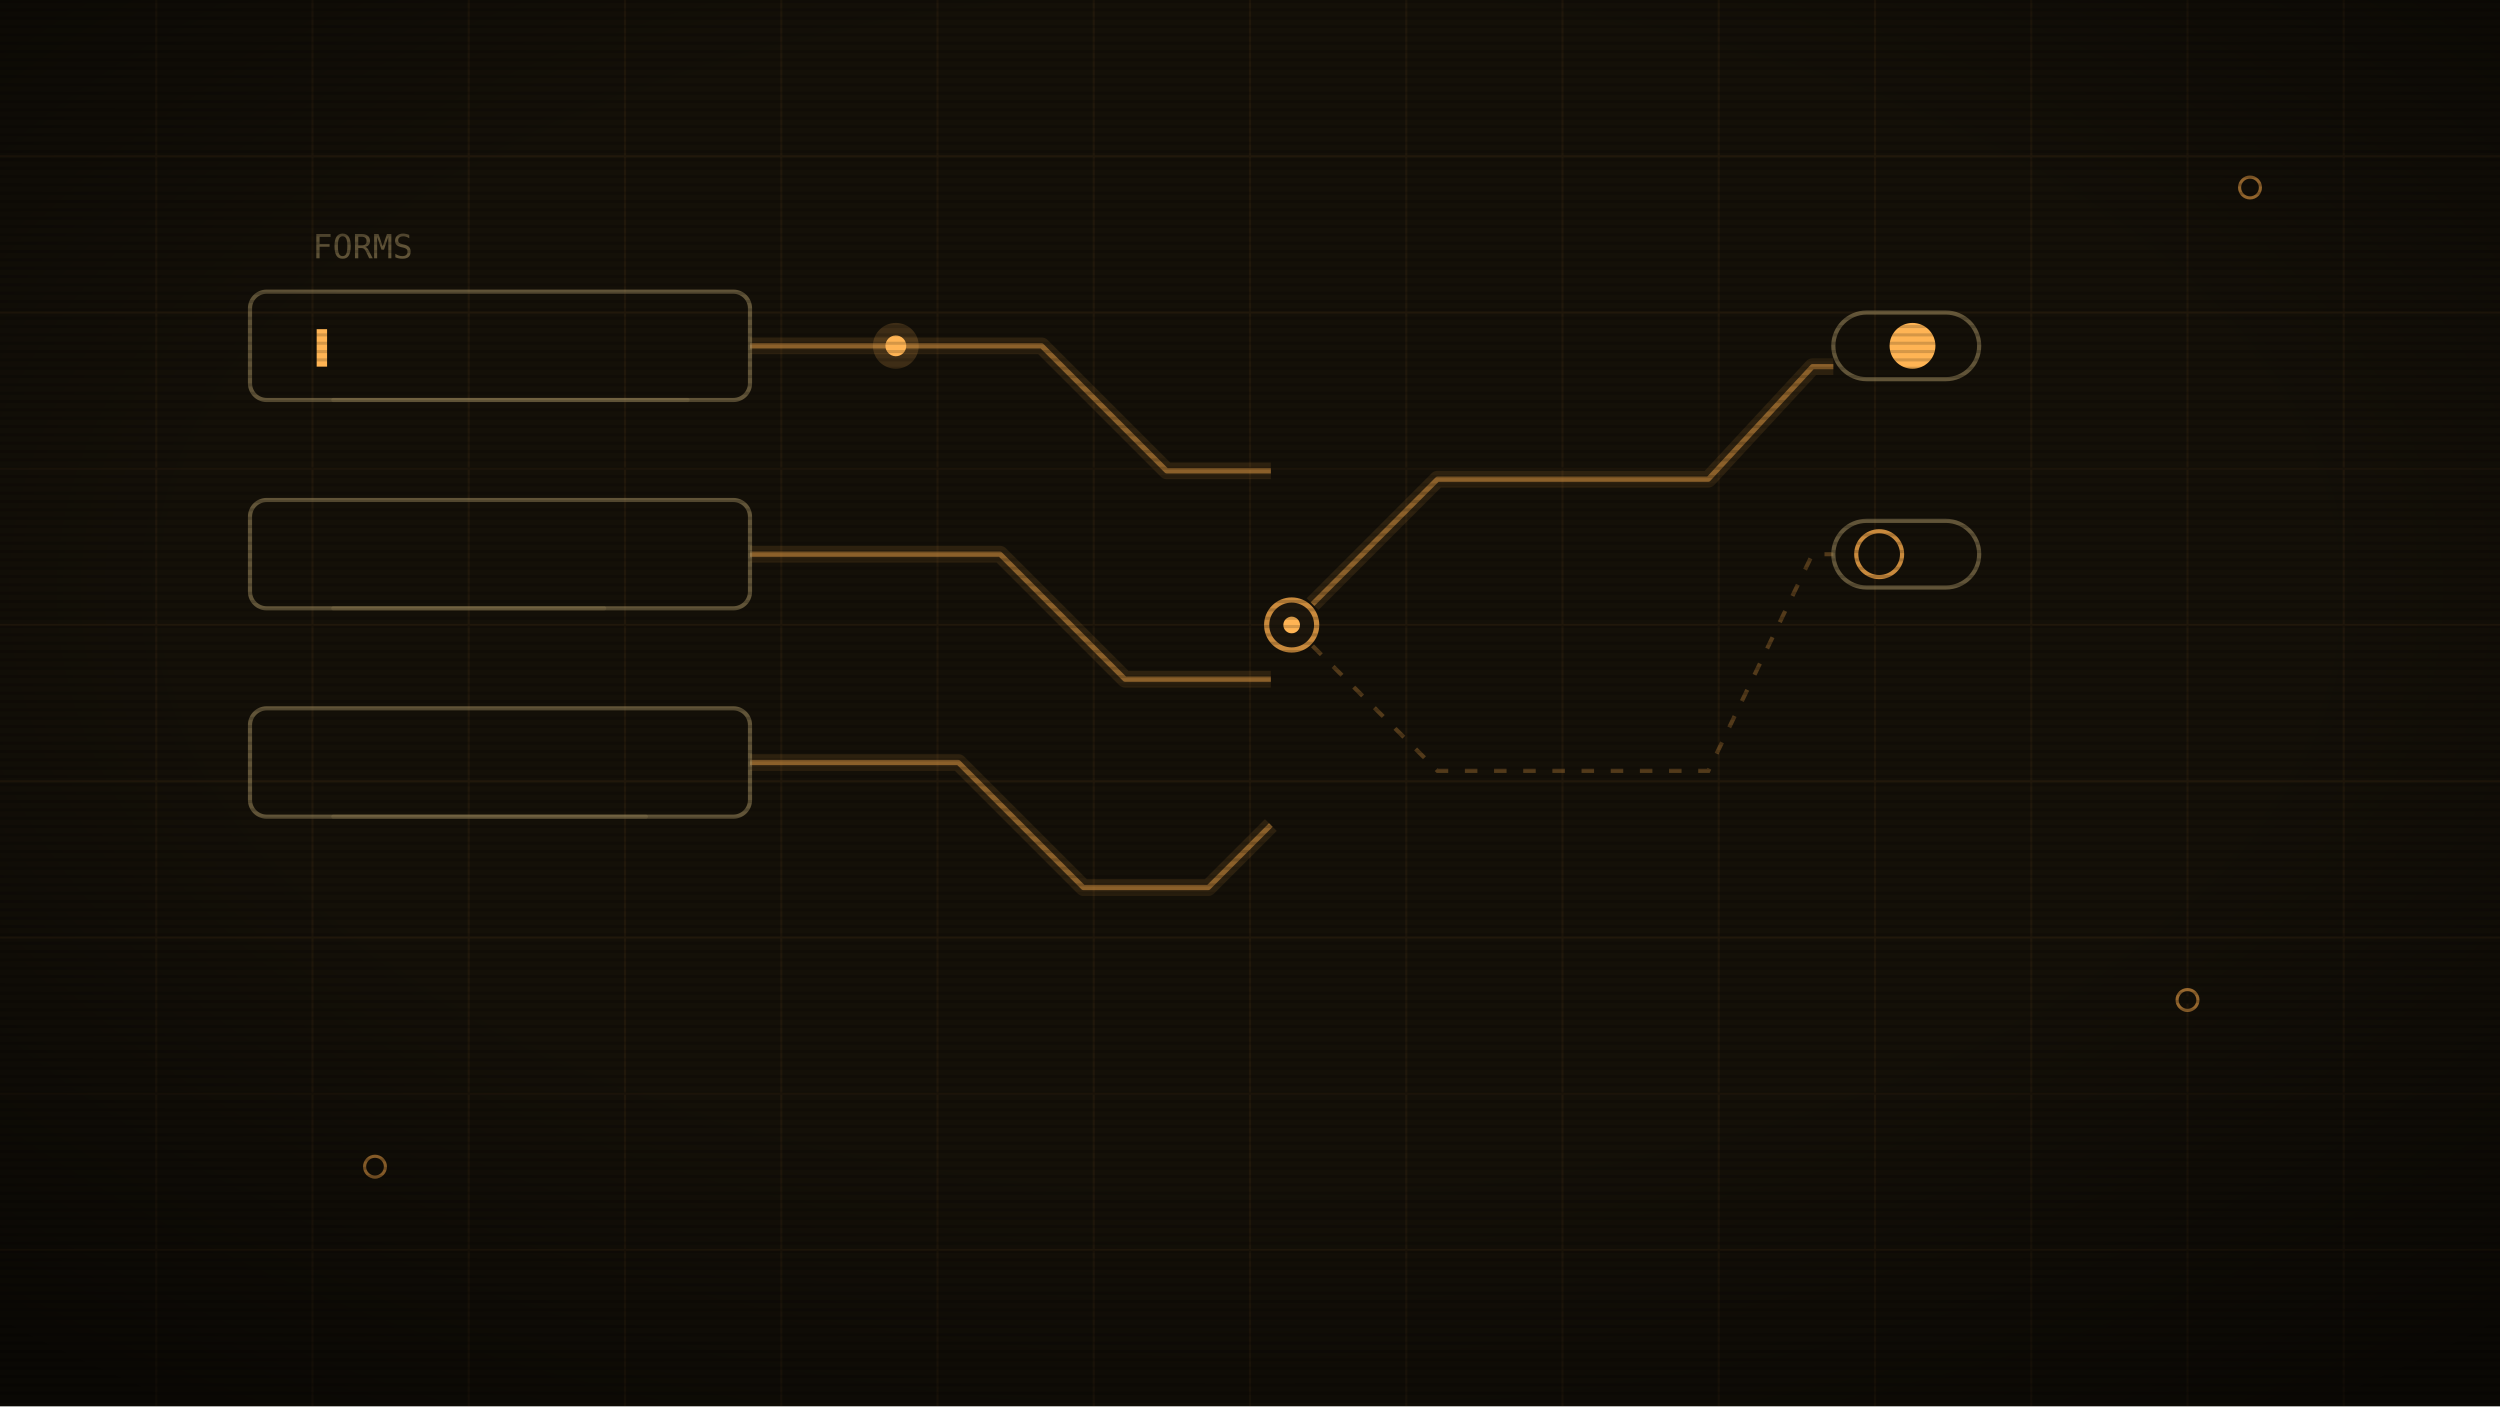
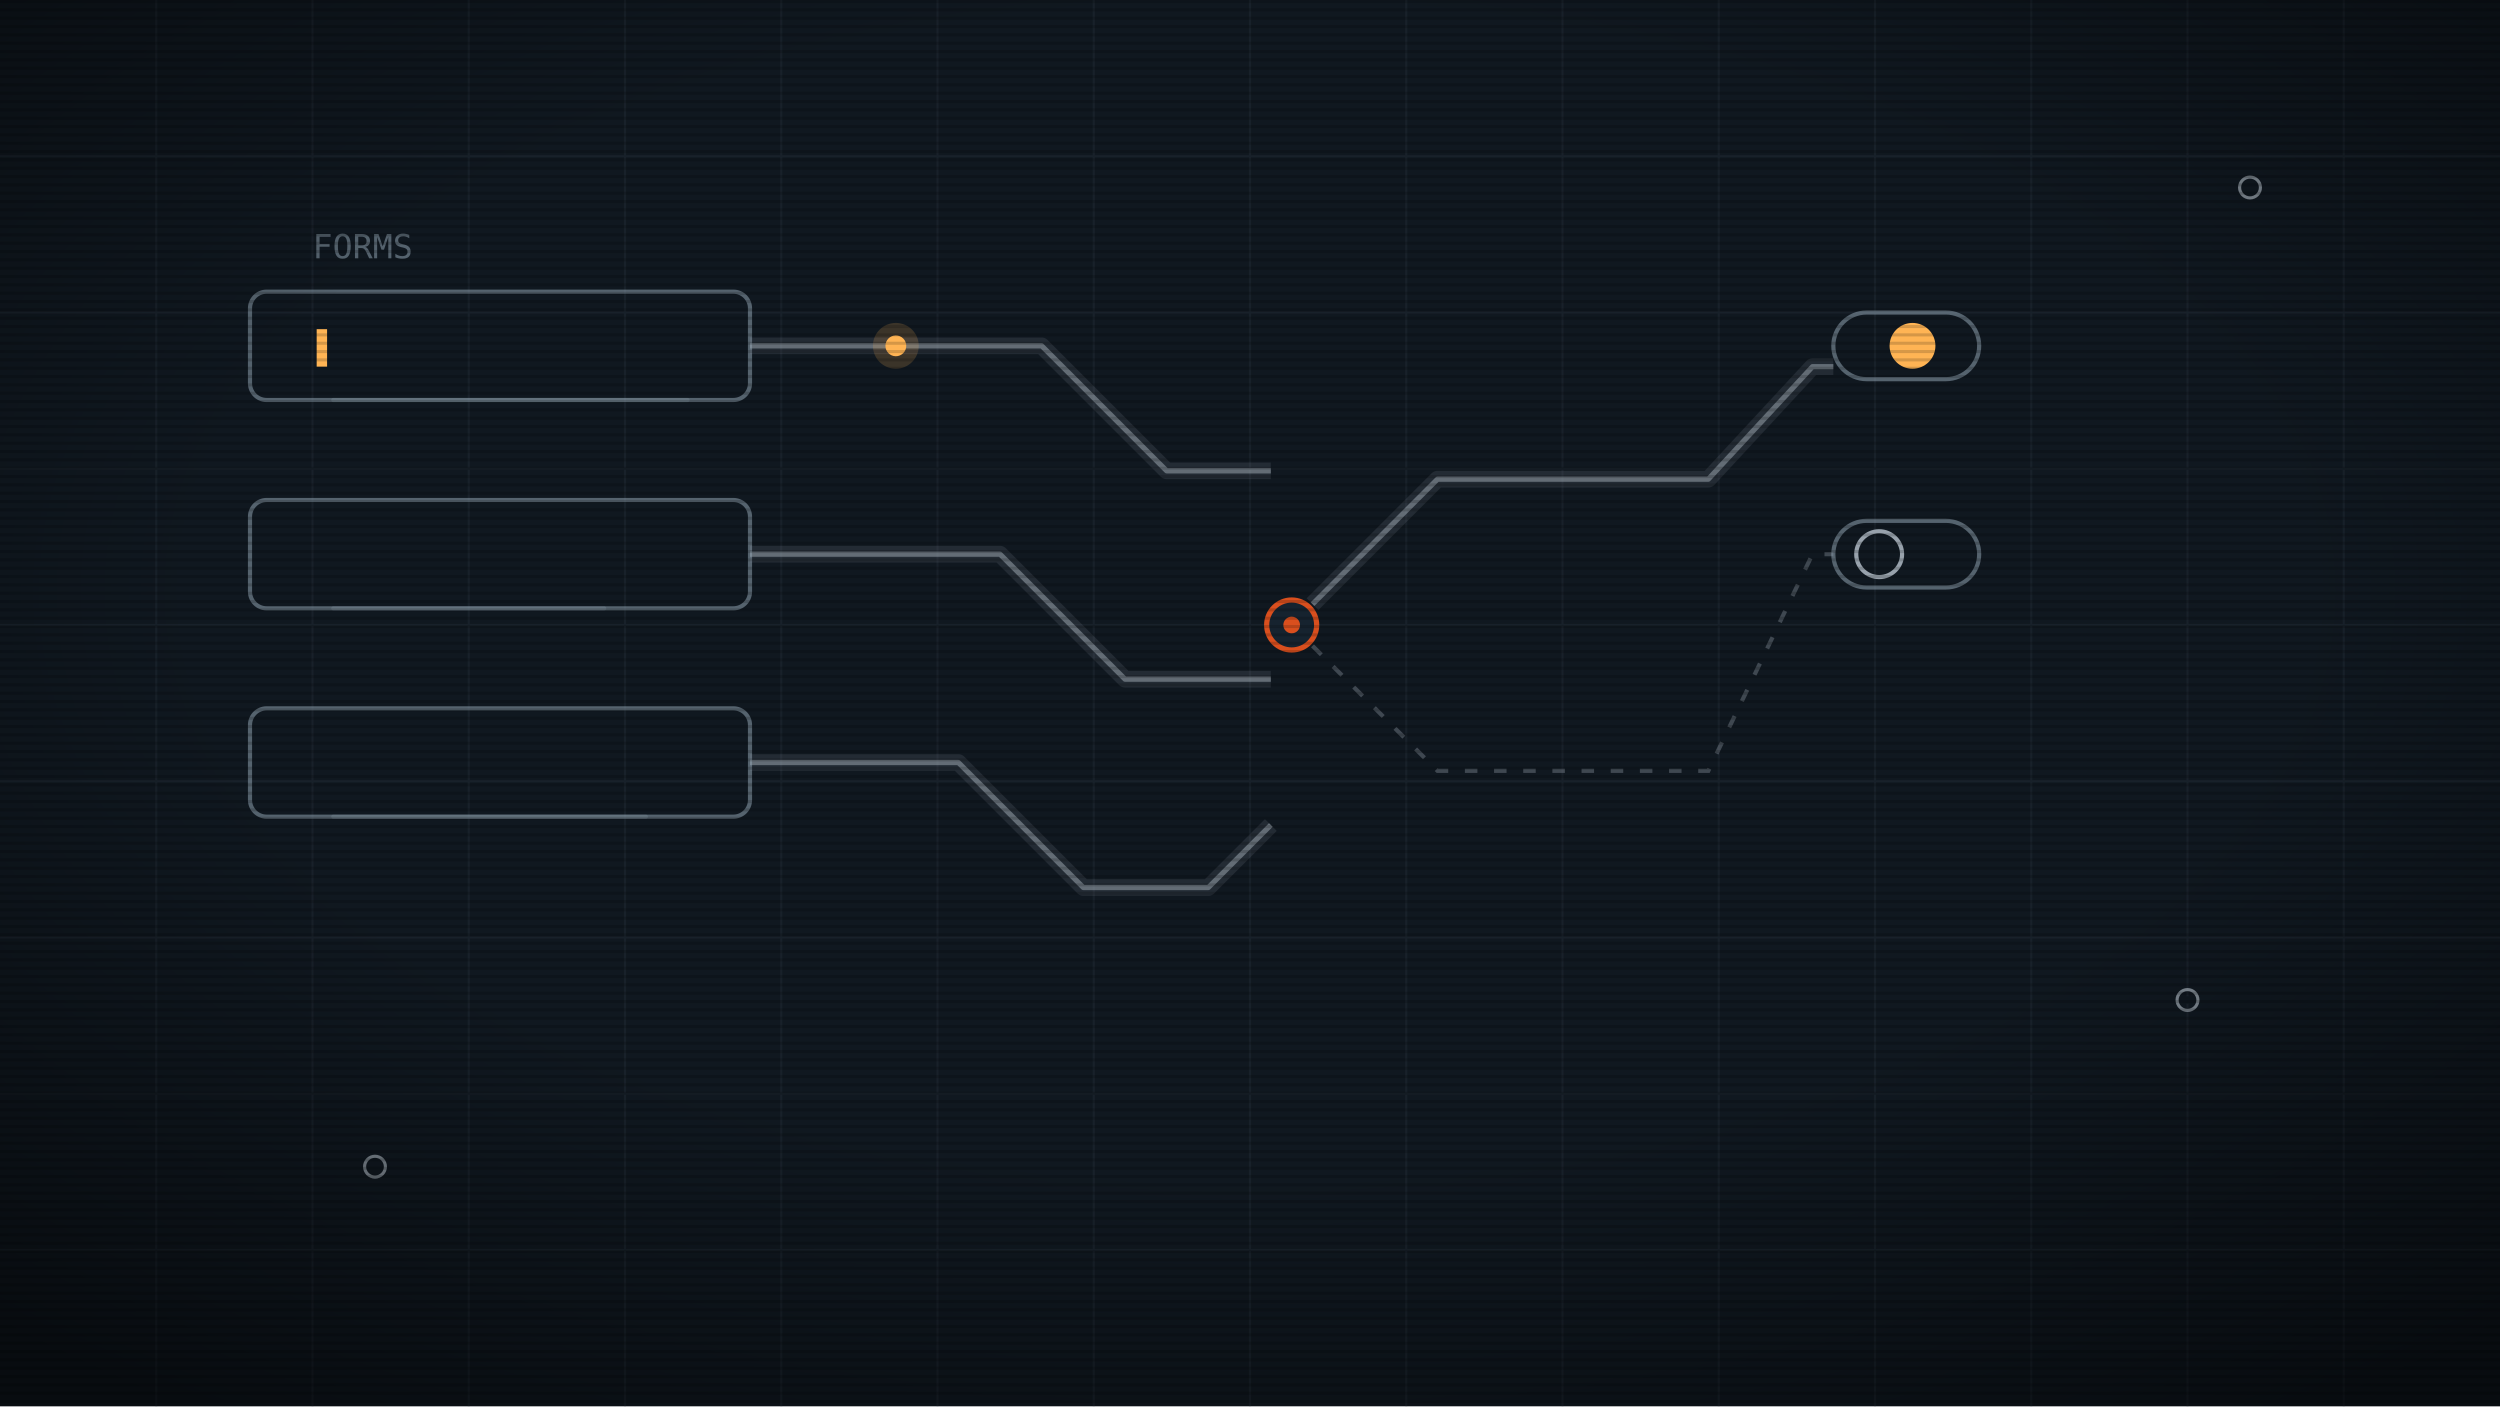
<svg xmlns="http://www.w3.org/2000/svg" viewBox="0 0 1200 675">
  <defs>
    <radialGradient id="vig" cx="50%" cy="42%" r="72%">
      <stop offset="58%" stop-color="#000" stop-opacity="0" />
      <stop offset="100%" stop-color="#000" stop-opacity="0.5" />
    </radialGradient>
    <pattern id="scan" width="4" height="4" patternUnits="userSpaceOnUse">
      <rect width="4" height="1.5" fill="#000" opacity="0.16" />
    </pattern>
    <g id="traces" fill="none" stroke-linejoin="round">
      <path d="M360 166 H500 L560 226 H610" />
      <path d="M360 266 H480 L540 326 H610" />
      <path d="M360 366 H460 L520 426 H580 L610 396" />
      <path d="M630 290 L690 230 H820 L870 176 H880" />
    </g>
  </defs>
-   <rect width="1200" height="675" fill="#141008" />
-   <path stroke="#c98a3d" stroke-opacity="0.07" stroke-width="1" fill="none" d="M75 0V675M150 0V675M225 0V675M300 0V675M375 0V675M450 0V675M525 0V675M600 0V675M675 0V675M750 0V675M825 0V675M900 0V675M975 0V675M1050 0V675M1125 0V675M0 75H1200M0 150H1200M0 225H1200M0 300H1200M0 375H1200M0 450H1200M0 525H1200M0 600H1200" />
-   <use href="#traces" stroke="#c98a3d" stroke-opacity="0.14" stroke-width="8" />
-   <use href="#traces" stroke="#c98a3d" stroke-opacity="0.6" stroke-width="2.5" />
-   <path d="M630 310 L690 370 H820 L870 266 H880" fill="none" stroke="#c98a3d" stroke-opacity="0.35" stroke-width="2" stroke-dasharray="6 8" />
-   <g fill="none" stroke="#a08c5f" stroke-opacity="0.55" stroke-width="2">
+   <rect width="1200" height="675" fill="#101820" />
+   <path stroke="#2A333D" stroke-opacity="0.35" stroke-width="1" fill="none" d="M75 0V675M150 0V675M225 0V675M300 0V675M375 0V675M450 0V675M525 0V675M600 0V675M675 0V675M750 0V675M825 0V675M900 0V675M975 0V675M1050 0V675M1125 0V675M0 75H1200M0 150H1200M0 225H1200M0 300H1200M0 375H1200M0 450H1200M0 525H1200M0 600H1200" />
+   <use href="#traces" stroke="#98A2AC" stroke-opacity="0.14" stroke-width="8" />
+   <use href="#traces" stroke="#98A2AC" stroke-opacity="0.55" stroke-width="2.5" />
+   <path d="M630 310 L690 370 H820 L870 266 H880" fill="none" stroke="#98A2AC" stroke-opacity="0.35" stroke-width="2" stroke-dasharray="6 8" />
+   <g fill="none" stroke="#8FA0AE" stroke-opacity="0.55" stroke-width="2">
    <rect x="120" y="140" width="240" height="52" rx="8" />
    <rect x="120" y="240" width="240" height="52" rx="8" />
    <rect x="120" y="340" width="240" height="52" rx="8" />
  </g>
-   <g stroke="#a08c5f" stroke-opacity="0.25" stroke-width="2" stroke-linecap="round">
+   <g stroke="#8FA0AE" stroke-opacity="0.25" stroke-width="2" stroke-linecap="round">
    <path d="M160 192 H330" />
    <path d="M160 292 H290" />
    <path d="M160 392 H310" />
  </g>
-   <rect x="152" y="158" width="5" height="18" fill="#ffb454" />
-   <g fill="none" stroke="#a08c5f" stroke-opacity="0.55" stroke-width="2">
+   <rect x="152" y="158" width="5" height="18" fill="#FFB454" />
+   <g fill="none" stroke="#8FA0AE" stroke-opacity="0.55" stroke-width="2">
    <rect x="880" y="150" width="70" height="32" rx="16" />
    <rect x="880" y="250" width="70" height="32" rx="16" />
  </g>
-   <circle cx="918" cy="166" r="11" fill="#ffb454" />
-   <circle cx="902" cy="266" r="11" fill="none" stroke="#c98a3d" stroke-width="2" />
-   <circle cx="620" cy="300" r="12" fill="#1d160c" stroke="#c98a3d" stroke-width="2.5" />
-   <circle cx="620" cy="300" r="4" fill="#ffb454" />
-   <circle cx="430" cy="166" r="5" fill="#ffb454" />
-   <circle cx="430" cy="166" r="11" fill="#ffb454" opacity="0.18" />
-   <g fill="none" stroke="#c98a3d" stroke-opacity="0.8" stroke-width="1.5">
+   <circle cx="918" cy="166" r="11" fill="#FFB454" />
+   <circle cx="902" cy="266" r="11" fill="none" stroke="#98A2AC" stroke-width="2" />
+   <circle cx="620" cy="300" r="12" fill="#16232F" stroke="#D94F1E" stroke-width="2.5" />
+   <circle cx="620" cy="300" r="4" fill="#D94F1E" />
+   <circle cx="430" cy="166" r="5" fill="#FFB454" />
+   <circle cx="430" cy="166" r="11" fill="#FFB454" opacity="0.18" />
+   <g fill="none" stroke="#98A2AC" stroke-opacity="0.8" stroke-width="1.5">
    <circle cx="1050" cy="480" r="5" />
    <circle cx="180" cy="560" r="5" />
    <circle cx="1080" cy="90" r="5" />
  </g>
-   <g fill="#141008">
+   <g fill="#101820">
    <circle cx="1050" cy="480" r="1.8" />
    <circle cx="180" cy="560" r="1.8" />
    <circle cx="1080" cy="90" r="1.8" />
  </g>
-   <text x="150" y="124" fill="#a08c5f" fill-opacity="0.55" font-family="Geist Mono, monospace" font-size="16">FORMS</text>
+   <text x="150" y="124" fill="#8FA0AE" fill-opacity="0.55" font-family="IBM Plex Mono, monospace" font-size="16">FORMS</text>
  <rect width="1200" height="675" fill="url(#scan)" />
  <rect width="1200" height="675" fill="url(#vig)" />
</svg>
